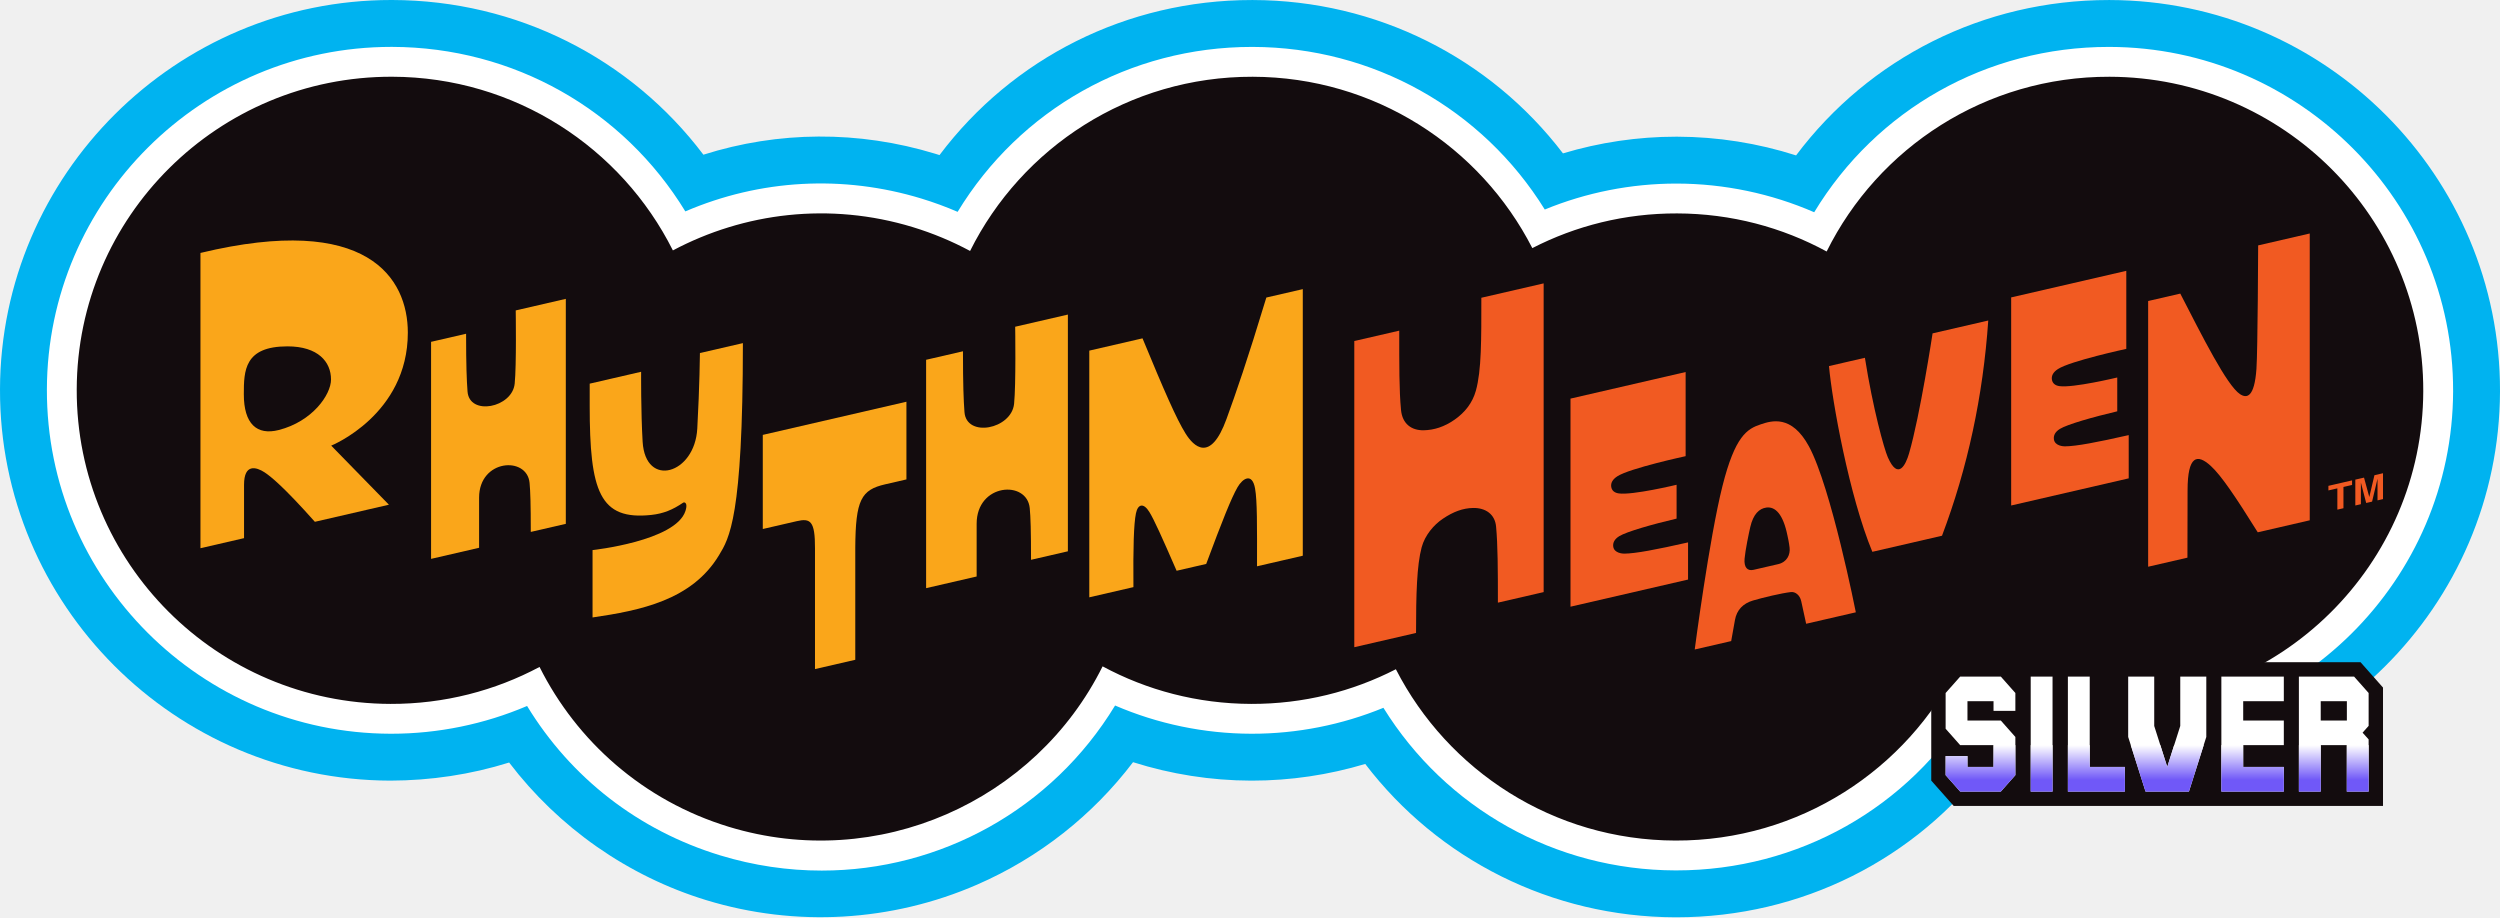
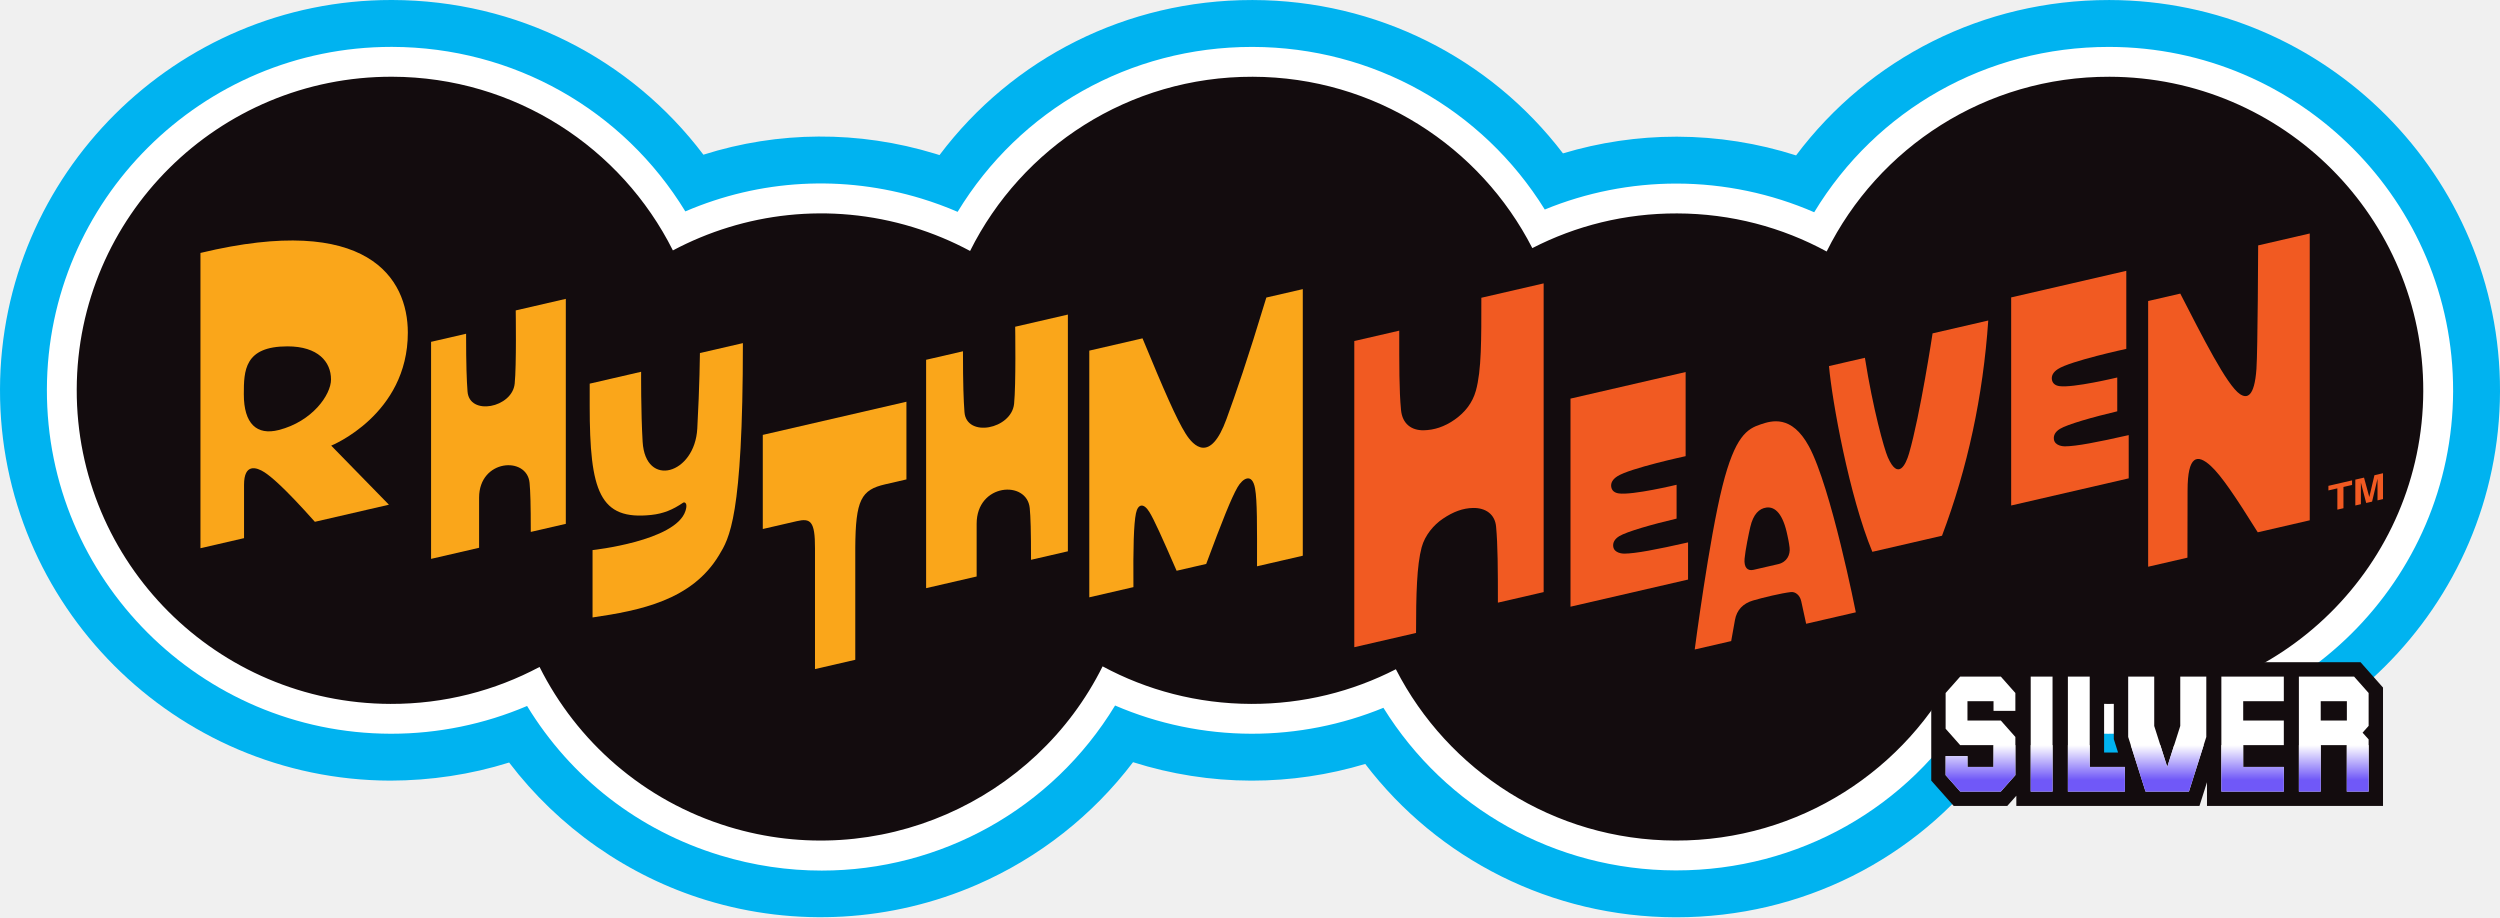
<svg xmlns="http://www.w3.org/2000/svg" version="1.1" id="svg1" width="666.667" height="244.611" viewBox="0 0 666.667 244.611">
  <defs id="defs1">
    <clipPath clipPathUnits="userSpaceOnUse" id="clipPath2">
      <path d="M 0,183.458 H 500 V 0 H 0 Z" transform="translate(-421.9436,-183.4522)" id="path2" />
    </clipPath>
    <clipPath clipPathUnits="userSpaceOnUse" id="clipPath4">
      <path d="M 0,183.458 H 500 V 0 H 0 Z" transform="translate(-421.9192,-174.0743)" id="path4" />
    </clipPath>
    <clipPath clipPathUnits="userSpaceOnUse" id="clipPath6">
      <path d="M 0,183.458 H 500 V 0 H 0 Z" transform="translate(-421.9035,-168.107)" id="path6" />
    </clipPath>
    <clipPath clipPathUnits="userSpaceOnUse" id="clipPath8">
-       <path d="M 0,183.458 H 500 V 0 H 0 Z" transform="translate(-476.6008,-45.9468)" id="path8" />
+       <path d="M 0,183.458 H 500 V 0 H 0 Z" transform="translate(-403.2668,-22.2691)" id="path8" />
    </clipPath>
    <clipPath clipPathUnits="userSpaceOnUse" id="clipPath10">
      <path d="M 0,183.458 H 500 V 0 H 0 Z" transform="translate(-403.0735,-36.0689)" id="path10" />
    </clipPath>
    <linearGradient x1="0" y1="0" x2="1" y2="0" gradientUnits="userSpaceOnUse" gradientTransform="matrix(0,-9.28147,-9.28147,0,431.4259,34.42571)" spreadMethod="pad" id="linearGradient12">
      <stop style="stop-opacity:1;stop-color:#ffffff" offset="0" id="stop10" />
      <stop style="stop-opacity:1;stop-color:#7058f8" offset="0.75" id="stop11" />
      <stop style="stop-opacity:1;stop-color:#7058f8" offset="1" id="stop12" />
    </linearGradient>
    <clipPath clipPathUnits="userSpaceOnUse" id="clipPath14">
      <path d="M 0,183.458 H 500 V 0 H 0 Z" transform="translate(-475.5022,-83.3843)" id="path14" />
    </clipPath>
    <clipPath clipPathUnits="userSpaceOnUse" id="clipPath16">
      <path d="M 0,183.458 H 500 V 0 H 0 Z" transform="translate(-451.632,-134.378)" id="path16" />
    </clipPath>
    <clipPath clipPathUnits="userSpaceOnUse" id="clipPath18">
      <path d="M 0,183.458 H 500 V 0 H 0 Z" transform="translate(-412.9719,-94.18751)" id="path18" />
    </clipPath>
    <clipPath clipPathUnits="userSpaceOnUse" id="clipPath20">
      <path d="M 0,183.458 H 500 V 0 H 0 Z" transform="translate(-386.5149,-116.7847)" id="path20" />
    </clipPath>
    <clipPath clipPathUnits="userSpaceOnUse" id="clipPath22">
      <path d="M 0,183.458 H 500 V 0 H 0 Z" transform="translate(-355.6438,-70.6314)" id="path22" />
    </clipPath>
    <clipPath clipPathUnits="userSpaceOnUse" id="clipPath24">
      <path d="M 0,183.458 H 500 V 0 H 0 Z" transform="translate(-324.8391,-72.73)" id="path24" />
    </clipPath>
    <clipPath clipPathUnits="userSpaceOnUse" id="clipPath26">
      <path d="M 0,183.458 H 500 V 0 H 0 Z" transform="translate(-296.2697,-123.9063)" id="path26" />
    </clipPath>
    <clipPath clipPathUnits="userSpaceOnUse" id="clipPath28">
      <path d="M 0,183.458 H 500 V 0 H 0 Z" transform="translate(-260.5569,-72.313)" id="path28" />
    </clipPath>
    <clipPath clipPathUnits="userSpaceOnUse" id="clipPath30">
      <path d="M 0,183.458 H 500 V 0 H 0 Z" transform="translate(-203.0368,-118.1114)" id="path30" />
    </clipPath>
    <clipPath clipPathUnits="userSpaceOnUse" id="clipPath32">
      <path d="M 0,183.458 H 500 V 0 H 0 Z" transform="translate(-152.5569,-96.479)" id="path32" />
    </clipPath>
    <clipPath clipPathUnits="userSpaceOnUse" id="clipPath34">
      <path d="M 0,183.458 H 500 V 0 H 0 Z" transform="translate(-148.5783,-114.8335)" id="path34" />
    </clipPath>
    <clipPath clipPathUnits="userSpaceOnUse" id="clipPath36">
      <path d="M 0,183.458 H 500 V 0 H 0 Z" transform="translate(-103.1452,-121.375)" id="path36" />
    </clipPath>
    <clipPath clipPathUnits="userSpaceOnUse" id="clipPath38">
      <path d="M 0,183.458 H 500 V 0 H 0 Z" transform="translate(-55.7566,-97.4561)" id="path38" />
    </clipPath>
  </defs>
  <g id="layer-MC0">
    <path id="path1" d="m 0,0 h -0.001 -0.203 c -25.045,0 -47.916,-11.612 -62.525,-31.074 -7.647,2.446 -15.68,3.722 -23.763,3.743 h -0.21 c -7.673,0 -15.326,-1.138 -22.647,-3.339 -14.603,19.135 -37.312,30.608 -62.012,30.67 h -0.203 c -24.999,0 -47.857,-11.59 -62.477,-31.01 -0.291,0.092 -0.581,0.183 -0.873,0.272 -15.329,4.673 -31.365,4.549 -46.348,-0.195 -14.587,19.308 -37.361,30.876 -62.233,30.939 h -0.181 c -43.068,0 -78.162,-34.892 -78.267,-77.862 -0.113,-43.036 34.904,-78.145 78.06,-78.264 8.075,0.019 16.103,1.213 23.767,3.621 9.882,-12.982 23.719,-22.734 39.476,-27.541 17.817,-5.429 37.039,-4.32 54.13,3.125 12.4,5.403 23.125,13.88 31.174,24.484 7.597,-2.41 15.568,-3.668 23.582,-3.689 h 0.214 c 7.672,0 15.321,1.137 22.641,3.337 14.61,-19.134 37.321,-30.606 62.015,-30.67 h 0.203 c 25.046,0 47.921,11.614 62.534,31.072 7.639,-2.444 15.665,-3.72 23.75,-3.745 h 0.18 c 43.057,0 78.154,34.893 78.274,77.871 C 78.16,-35.218 43.146,-0.112 0,0" style="fill:#00b3f0;fill-opacity:1;fill-rule:nonzero;stroke:none" transform="matrix(1.333333,0,0,-1.333333,562.5915,0.00773333)" clip-path="url(#clipPath2)" />
    <path id="path3" d="M 0,0 H -0.001 -0.18 c -24.398,0 -46.455,-12.52 -58.899,-33.066 -8.599,3.74 -17.965,5.71 -27.413,5.735 h -0.186 c -9.013,0 -17.994,-1.782 -26.285,-5.19 -12.483,20.135 -34.369,32.46 -58.398,32.521 h -0.179 c -24.35,0 -46.391,-12.488 -58.854,-32.985 -2.353,1.015 -4.769,1.902 -7.229,2.654 -15.712,4.79 -32.273,3.855 -47.229,-2.565 -12.441,20.374 -34.411,32.841 -58.64,32.902 h -0.159 c -37.908,0 -68.797,-30.7 -68.89,-68.508 -0.099,-37.867 30.723,-68.757 68.708,-68.862 h 0.183 c 9.33,0 18.605,1.907 27.147,5.554 8.773,-14.392 22.298,-24.902 38.621,-29.88 6.747,-2.058 13.58,-3.043 20.309,-3.043 23.674,0 46.04,12.213 58.67,33.016 8.543,-3.683 17.838,-5.622 27.199,-5.647 h 0.189 c 9.011,0 17.988,1.781 26.278,5.187 12.491,-20.135 34.38,-32.458 58.402,-32.52 h 0.179 c 24.401,0 46.461,12.517 58.908,33.062 8.589,-3.736 17.949,-5.705 27.395,-5.736 h 0.16 c 37.899,0 68.791,30.703 68.896,68.517 C 68.795,-30.987 37.975,-0.099 0,0" style="fill:#ffffff;fill-opacity:1;fill-rule:nonzero;stroke:none" transform="matrix(1.333333,0,0,-1.333333,562.5589,12.5116)" clip-path="url(#clipPath4)" />
    <path id="path5" d="m 0,0 c -24.798,0.062 -46.279,-14.188 -56.572,-34.948 -8.887,4.831 -19.078,7.588 -29.921,7.616 -10.429,0.029 -20.275,-2.48 -28.946,-6.939 -10.378,20.292 -31.508,34.209 -55.92,34.271 -24.758,0.062 -46.206,-14.143 -56.527,-34.841 -3.588,1.927 -7.414,3.531 -11.461,4.769 -16.613,5.063 -33.741,2.905 -47.979,-4.661 -10.293,20.539 -31.559,34.676 -56.164,34.738 -34.745,0.079 -62.983,-27.913 -63.068,-62.556 -0.09,-34.632 28.006,-62.782 62.756,-62.879 10.775,-0.028 20.927,2.657 29.808,7.392 7.442,-14.85 20.728,-26.75 37.868,-31.977 29.83,-9.091 61.327,5.097 74.743,32.095 8.842,-4.764 18.96,-7.481 29.712,-7.51 10.429,-0.028 20.274,2.481 28.941,6.934 10.383,-20.279 31.513,-34.202 55.925,-34.265 24.803,-0.062 46.284,14.183 56.583,34.943 8.888,-4.831 19.068,-7.583 29.899,-7.617 34.745,-0.079 62.976,27.93 63.073,62.562 C 62.835,-28.235 34.744,-0.09 0,0" style="fill:#130c0e;fill-opacity:1;fill-rule:nonzero;stroke:none" transform="matrix(1.333333,0,0,-1.333333,562.538,20.468)" clip-path="url(#clipPath6)" />
-     <path id="path7" d="M 0,0 -4.492,5.07 H -85.857 L -90.351,0 v -18.607 l 4.494,-5.071 H 0 Z" style="fill:#130c0e;fill-opacity:1;fill-rule:nonzero;stroke:none" transform="matrix(1.333333,0,0,-1.333333,635.4677,183.3483)" clip-path="url(#clipPath8)" />
+     <path id="path7" d="M 0,0 V 2.044 L -1.812,0 h -10.71 l -4.495,5.069 v 18.61 l 4.494,5.07 H -1.812 L 0,26.704 v 2.045 h 17.554 v -18.07 h 2.792 l -0.851,2.675 v 15.395 h 49.347 l 4.493,-5.07 V 0 H 38.131 V 4.74 L 36.625,0 Z" style="fill:#130c0e;fill-opacity:1;fill-rule:nonzero;stroke:none" transform="matrix(1.333333,0,0,-1.333333,537.6891,214.9185)" clip-path="url(#clipPath8)" />
    <path id="path9" d="m 0,0 v -7.64 l -2.912,-3.285 h -8.124 l -2.912,3.285 v 3.821 h 4.368 v -2.177 h 5.212 v 4.352 h -6.668 l -2.912,3.287 v 7.145 l 2.912,3.286 h 8.124 L 0,8.788 V 5.215 H -4.368 V 7.146 H -9.58 V 3.285 h 6.668 z M 3.068,12.074 H 7.436 V -10.925 H 3.068 Z m 7.436,0 h 4.368 v -18.07 h 7.033 v -4.929 H 10.504 Z m 22.475,0 V 2.196 l -2.604,-8.192 -2.604,8.192 v 9.878 H 22.563 V 0 l 3.472,-10.925 h 8.68 L 38.187,0 V 12.074 Z M 53.692,-10.925 H 41.199 V 12.074 H 53.692 V 7.146 H 45.567 V 3.285 h 8.125 v -4.929 h -8.125 v -4.352 h 8.125 z M 66.3,7.146 H 61.072 V 3.286 H 66.3 Z m -5.228,-8.79 v -9.281 h -4.368 v 22.999 h 11.037 l 2.912,-3.286 v -6.57 l -1.209,-1.364 1.209,-1.347 v -10.432 h -4.368 v 9.281 z" style="fill:#ffffff;fill-opacity:1;fill-rule:nonzero;stroke:none" transform="matrix(1.333333,0,0,-1.333333,537.4313,196.5188)" clip-path="url(#clipPath10)" />
    <path id="path12" d="m 459.778,34.425 v -9.281 h 4.367 v 9.281 h 5.214 v -9.281 h 4.368 v 9.281 z m -15.506,0 v -9.281 h 12.494 v 4.929 h -8.125 v 4.352 h 8.125 z m -9.44,0 -1.384,-4.352 -1.383,4.352 h -5.906 l 2.949,-9.281 h 8.68 l 2.95,9.281 z m -21.255,0 v -9.281 h 11.402 v 4.929 h -7.033 v 4.352 z m -7.435,-9.281 h 4.368 v 9.281 h -4.368 z m -14.105,9.281 h 6.668 v -4.352 h -5.212 v 2.177 h -4.368 v -3.821 l 2.912,-3.285 h 8.125 l 2.911,3.285 v 5.996 z" transform="matrix(1.333333,0,0,-1.333333,0,244.6107)" style="fill:url(#linearGradient12);stroke:none" />
    <path id="path13" d="m 0,0 v 4.322 l -1.087,-4.572 -1.177,-0.272 -1.06,4.077 v -4.322 l -1.113,-0.256 v 5.172 l 1.739,0.402 1.048,-3.862 0.012,0.003 1.022,4.339 1.715,0.397 V 0.254 Z M -8.031,-1.854 V 2.402 L -9.82,1.989 v 0.917 l 4.732,1.093 V 3.082 L -6.812,2.684 v -4.256 z" style="fill:#f15a22;fill-opacity:1;fill-rule:nonzero;stroke:none" transform="matrix(1.333333,0,0,-1.333333,634.0029,133.4316)" clip-path="url(#clipPath14)" />
    <path id="path15" d="m 0,0 c 0,0 -0.081,-21 -0.342,-24.694 -0.408,-5.771 -1.959,-5.926 -3.278,-5.06 -2.633,1.727 -7.552,11.562 -11.956,20.115 l -6.426,-1.484 v -53.143 l 7.857,1.813 0.027,13.486 c 0.014,6.921 1.903,7.371 4.649,4.857 2.084,-1.908 4.92,-6.115 9.388,-13.27 l 10.397,2.4 V 2.382 Z" style="fill:#f15a22;fill-opacity:1;fill-rule:nonzero;stroke:none" transform="matrix(1.333333,0,0,-1.333333,602.176,65.44)" clip-path="url(#clipPath16)" />
    <path id="path17" d="m 0,0 c -0.238,-0.001 -2.003,0.059 -2.191,1.405 -0.11,0.78 0.264,1.512 1.206,2.089 1.472,0.901 6.57,2.365 11.464,3.513 v 6.766 c 0,0 -8.86,-2.132 -11.584,-1.727 -0.829,0.123 -1.379,0.561 -1.489,1.326 -0.112,0.781 0.281,1.485 1.206,2.087 2.492,1.623 13.676,4.036 13.676,4.036 v 15.61 l -23.027,-5.316 v -41.616 l 23.51,5.428 V 2.249 C 6.496,0.823 2.255,0.012 0,0" style="fill:#f15a22;fill-opacity:1;fill-rule:nonzero;stroke:none" transform="matrix(1.333333,0,0,-1.333333,550.6292,119.0273)" clip-path="url(#clipPath18)" />
    <path id="path19" d="m 0,0 c 0,0 -2.495,-16.436 -4.71,-24.031 -0.633,-2.17 -2.162,-5.49 -4.243,-0.742 -0.745,1.7 -2.958,9.645 -4.581,19.888 l -7.185,-1.658 c 0.629,-7.044 4.073,-26.055 8.673,-37.147 l 13.933,3.216 c 5.129,13.573 8.205,27.908 9.251,43.045 z" style="fill:#f15a22;fill-opacity:1;fill-rule:nonzero;stroke:none" transform="matrix(1.333333,0,0,-1.333333,515.3532,88.89773)" clip-path="url(#clipPath20)" />
    <path id="path21" d="m 0,0 -4.925,-1.137 c -1.235,-0.285 -1.953,0.469 -1.803,2.232 0.141,1.648 0.863,5.143 1.138,6.323 0.607,2.61 1.801,3.698 3.204,3.895 1.799,0.25 3.37,-1.323 4.231,-5.585 C 1.928,5.315 2.139,4.46 2.275,3.297 2.441,1.886 1.748,0.403 0,0 m 6.141,23.56 c -3.487,6.424 -7.542,5.093 -9.62,4.405 -2.722,-0.901 -5.138,-2.298 -7.667,-12.327 -2.657,-10.542 -5.553,-32.711 -5.553,-32.711 l 7.294,1.683 0.754,4.225 c 0.362,2.027 1.652,3.316 3.62,3.894 1.891,0.557 5.652,1.468 7.582,1.687 0.815,0.093 1.772,-0.551 2.051,-1.827 l 0.986,-4.517 9.934,2.293 c 0,0 -4.942,25.016 -9.381,33.195" style="fill:#f15a22;fill-opacity:1;fill-rule:nonzero;stroke:none" transform="matrix(1.333333,0,0,-1.333333,474.1917,150.4355)" clip-path="url(#clipPath22)" />
    <path id="path23" d="m 0,0 c -0.239,-0.001 -2.004,0.06 -2.192,1.406 -0.11,0.78 0.264,1.512 1.206,2.088 1.473,0.901 6.571,2.365 11.464,3.513 v 6.766 c 0,0 -8.86,-2.131 -11.584,-1.726 -0.828,0.123 -1.379,0.56 -1.489,1.325 -0.112,0.781 0.282,1.485 1.207,2.088 2.492,1.623 13.676,4.035 13.676,4.035 V 36.322 L -10.74,31.006 V -10.61 l 23.511,5.427 V 2.249 C 6.495,0.823 2.254,0.013 0,0" style="fill:#f15a22;fill-opacity:1;fill-rule:nonzero;stroke:none" transform="matrix(1.333333,0,0,-1.333333,433.1188,147.6373)" clip-path="url(#clipPath24)" />
    <path id="path25" d="m 0,0 c 0,-8.305 0.042,-14.52 -1.096,-18.592 -0.69,-2.474 -2.212,-4.357 -4.243,-5.783 -2.069,-1.452 -4.142,-2.087 -6.174,-2.128 -2.477,-0.049 -4.288,1.299 -4.552,4.051 -0.38,3.954 -0.355,8.95 -0.355,15.873 l -8.99,-2.075 v -61.235 l 12.348,2.85 c 0,7.793 0.161,13.538 1.121,17.121 0.654,2.441 2.435,4.501 4.232,5.715 2.102,1.419 4.034,2.129 6.069,2.162 2.474,0.041 4.352,-1.237 4.585,-3.704 0.342,-3.613 0.365,-8.528 0.365,-15.234 l 9.15,2.112 V 2.876 Z" style="fill:#f15a22;fill-opacity:1;fill-rule:nonzero;stroke:none" transform="matrix(1.333333,0,0,-1.333333,395.0263,79.40227)" clip-path="url(#clipPath26)" />
    <path id="path27" d="m 0,0 v 53.319 l -7.289,-1.683 c -3.866,-12.765 -6.052,-19.007 -7.96,-24.268 -3.246,-8.954 -6.622,-5.44 -8.188,-2.94 -1.831,2.923 -4.309,8.618 -8.617,19.048 L -42.699,41.019 V -8.318 l 8.827,2.038 c -0.067,7.986 0.071,12.641 0.502,14.748 0.388,1.893 1.528,2.16 2.685,0.282 0.951,-1.545 2.456,-4.886 5.45,-11.759 l 5.919,1.367 c 3.262,8.765 5.024,13.182 6.269,15.345 1.01,1.757 2.922,2.992 3.503,-0.255 0.44,-2.457 0.402,-7.4 0.39,-15.561 z" style="fill:#faa61a;fill-opacity:1;fill-rule:nonzero;stroke:none" transform="matrix(1.333333,0,0,-1.333333,347.4092,148.1933)" clip-path="url(#clipPath28)" />
    <path id="path29" d="m 0,0 c 0,0 0.175,-11.581 -0.219,-15.414 -0.524,-5.088 -9.543,-6.845 -9.924,-1.645 -0.17,2.322 -0.301,5.315 -0.301,12.15 l -7.37,-1.702 v -45.674 l 10.106,2.333 v 10.548 c 0,8.112 10.077,8.791 10.62,3.12 0.171,-1.783 0.257,-4.562 0.257,-10.331 l 7.371,1.702 V 2.433 Z" style="fill:#faa61a;fill-opacity:1;fill-rule:nonzero;stroke:none" transform="matrix(1.333333,0,0,-1.333333,270.7157,87.1288)" clip-path="url(#clipPath30)" />
    <path id="path31" d="m 0,0 v -18.823 l 6.8,1.57 c 2.71,0.626 3.661,0.051 3.642,-5.393 v -24.191 l 8.056,1.86 v 22.385 c 0.056,9.61 1.184,11.599 5.963,12.702 l 4.267,0.986 V 6.632 Z" style="fill:#faa61a;fill-opacity:1;fill-rule:nonzero;stroke:none" transform="matrix(1.333333,0,0,-1.333333,203.4092,115.972)" clip-path="url(#clipPath32)" />
    <path id="path33" d="m 0,0 -8.593,-1.984 c 0,0 -0.053,-6.501 -0.529,-15.112 -0.505,-9.154 -10.366,-11.961 -10.929,-2.649 -0.359,5.948 -0.302,14.013 -0.302,14.013 l -10.286,-2.375 v -4.403 c 0,-17.149 1.971,-22.969 12.33,-21.85 2.422,0.261 4.267,1.031 6.346,2.438 0.129,0.088 0.294,0.09 0.447,-0.029 0.148,-0.114 0.388,-0.499 0.027,-1.619 -1.942,-6.03 -18.579,-7.823 -18.579,-7.823 v -13.474 c 9.508,1.399 19.858,3.424 25.288,12.446 C -2.751,-39.05 0,-34.98 0,0" style="fill:#faa61a;fill-opacity:1;fill-rule:nonzero;stroke:none" transform="matrix(1.333333,0,0,-1.333333,198.1044,91.49933)" clip-path="url(#clipPath34)" />
    <path id="path35" d="m 0,0 c 0,0 0.167,-11.006 -0.208,-14.649 -0.498,-4.835 -9.069,-6.505 -9.432,-1.563 -0.162,2.206 -0.286,5.051 -0.286,11.546 l -7.004,-1.617 v -43.408 l 9.604,2.218 v 10.024 c 0,7.71 9.578,8.355 10.094,2.966 0.162,-1.695 0.244,-4.337 0.244,-9.818 l 7.005,1.617 V 2.313 Z" style="fill:#faa61a;fill-opacity:1;fill-rule:nonzero;stroke:none" transform="matrix(1.333333,0,0,-1.333333,137.5269,82.77733)" clip-path="url(#clipPath36)" />
    <path id="path37" d="m 0,0 c -4.398,-1.121 -6.992,1.234 -6.992,7.146 0,4.716 0.089,9.584 8.722,9.584 6.147,0 8.717,-3.112 8.717,-6.623 C 10.447,7.05 6.706,1.71 0,0 m 25.81,19.479 c 0,10.858 -8.001,23.992 -41.476,15.935 v -59.056 l 8.718,2.013 v 10.67 c 0,4.336 2.498,3.537 4.093,2.499 1.238,-0.807 3.864,-2.923 10.072,-9.899 l 14.809,3.419 -11.54,11.815 c 0,0 15.324,6.17 15.324,22.604" style="fill:#faa61a;fill-opacity:1;fill-rule:nonzero;stroke:none" transform="matrix(1.333333,0,0,-1.333333,74.34213,114.6692)" clip-path="url(#clipPath38)" />
  </g>
</svg>
